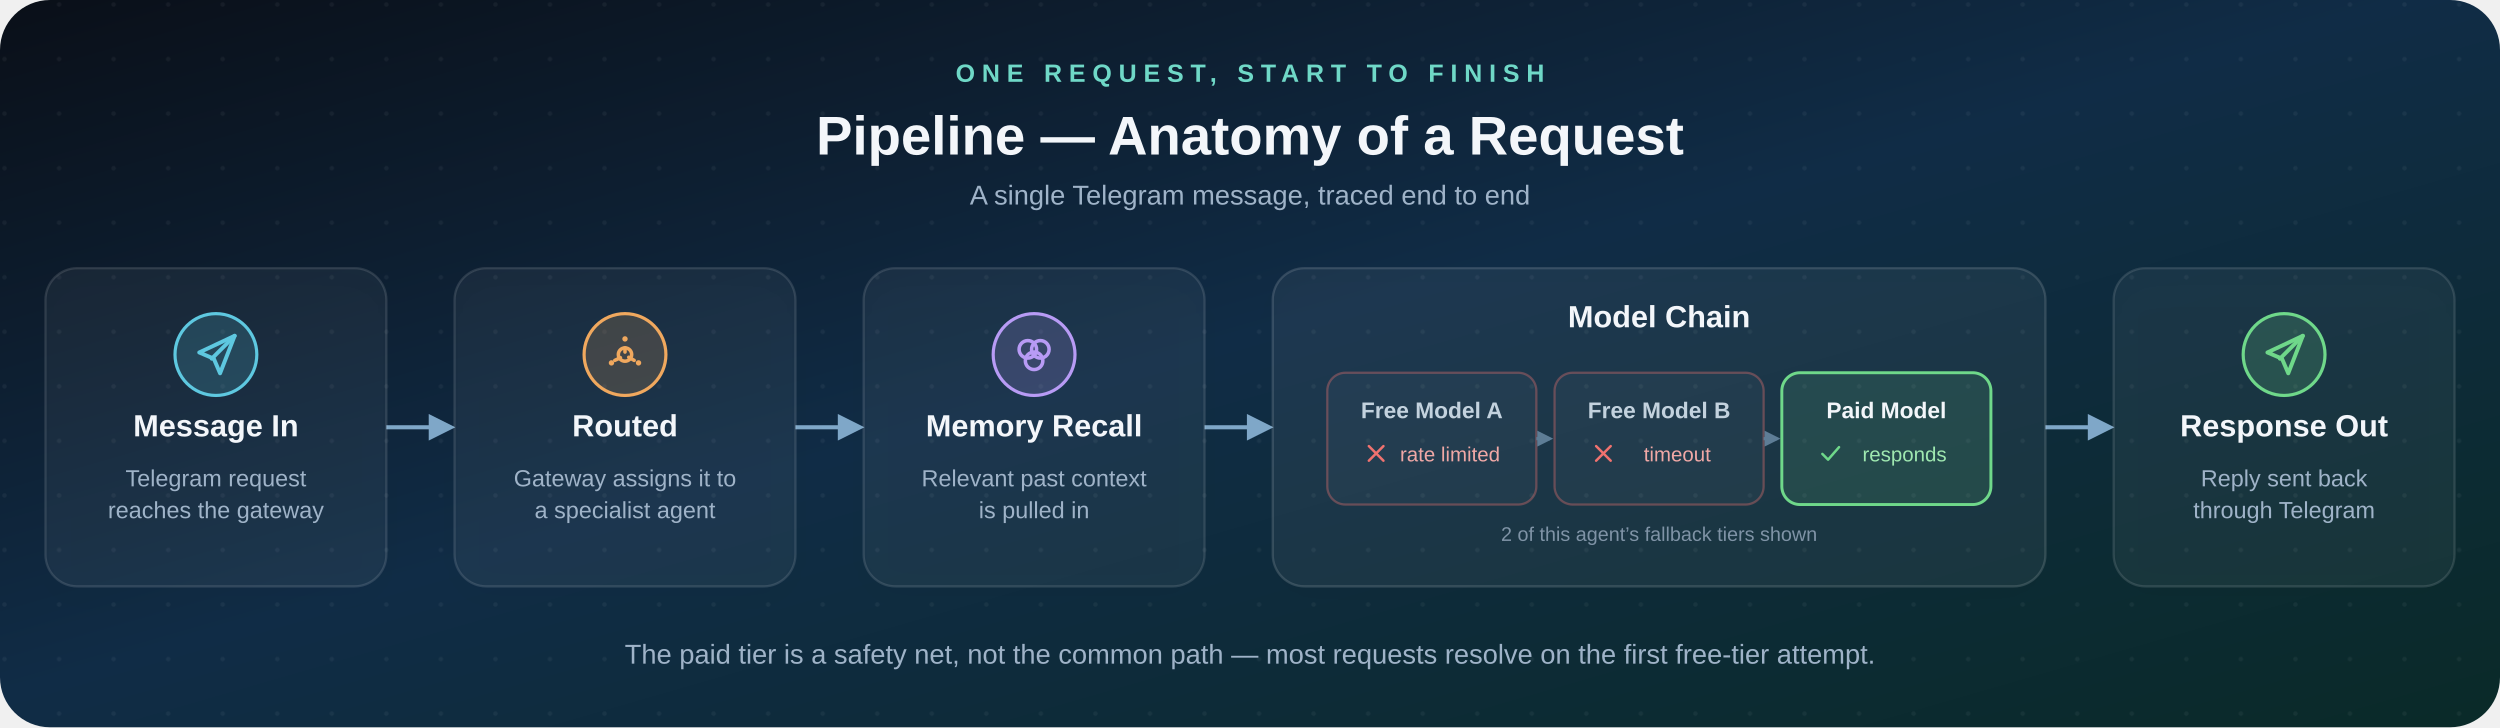
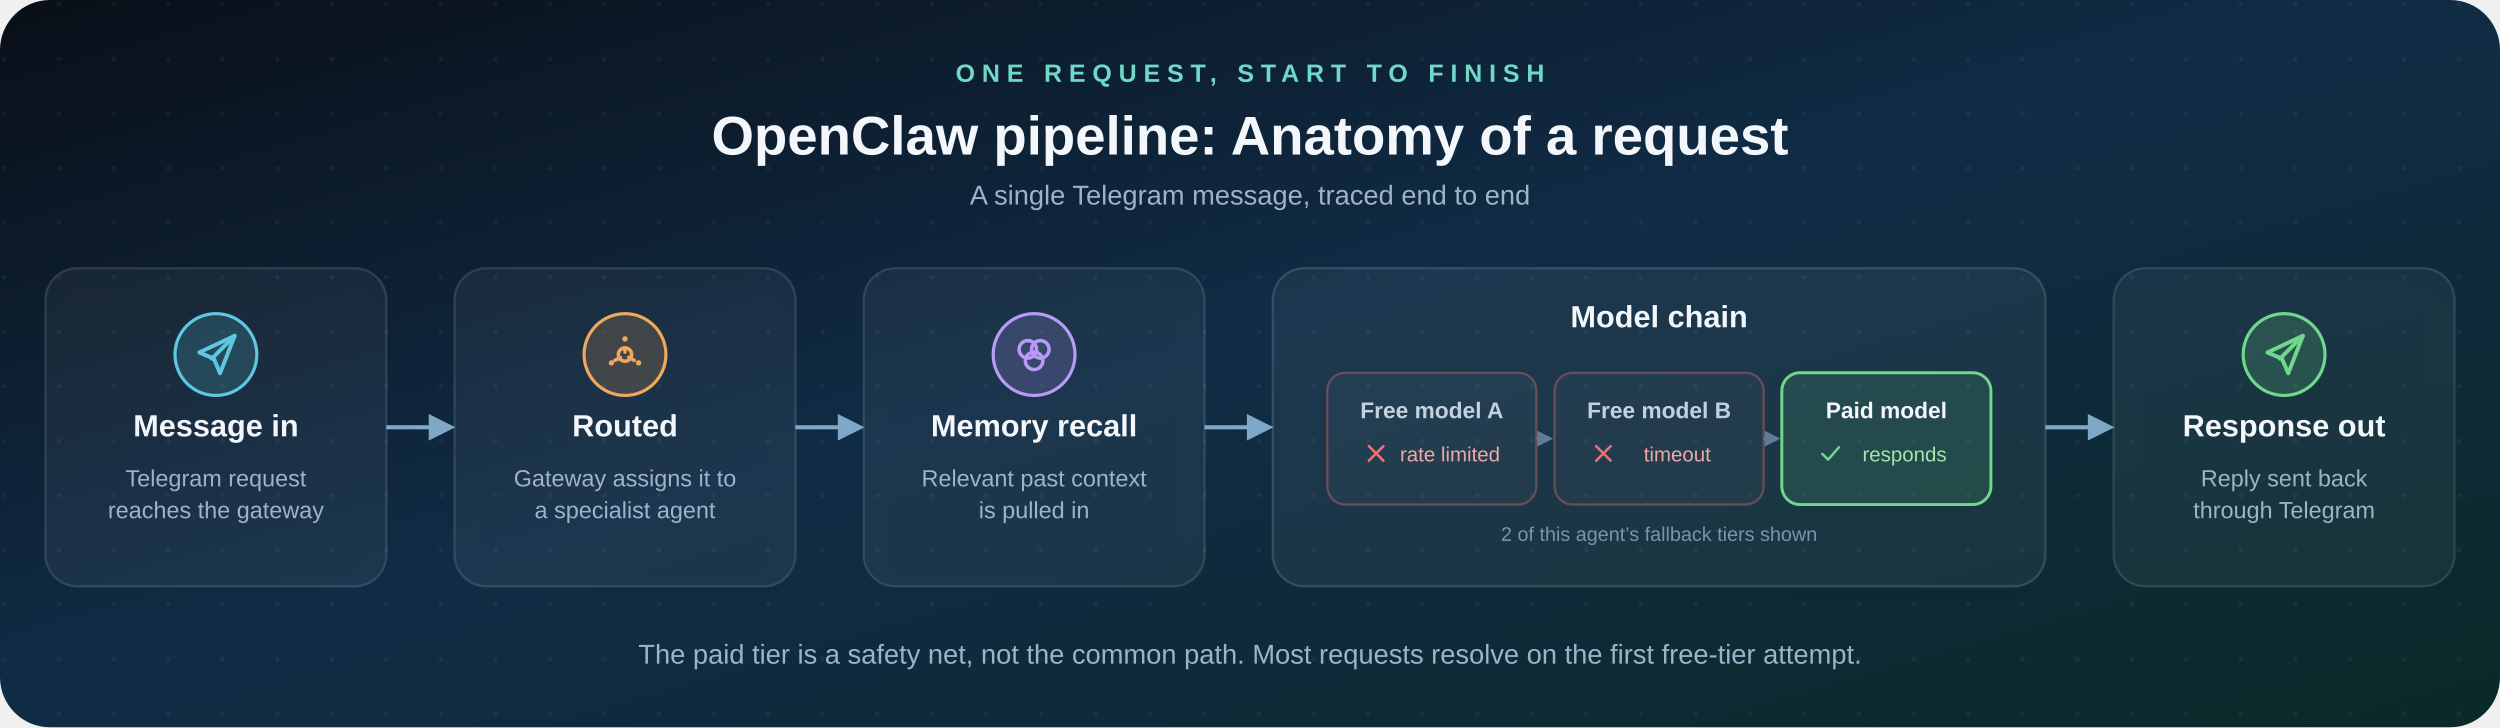
<svg xmlns="http://www.w3.org/2000/svg" viewBox="0 0 1100 320" font-family="'Segoe UI', Arial, sans-serif">
  <defs>
    <linearGradient id="bgGrad3" x1="0%" y1="0%" x2="100%" y2="100%">
      <stop offset="0%" stop-color="#0a0f18" />
      <stop offset="48%" stop-color="#102c46" />
      <stop offset="100%" stop-color="#0a2a28" />
    </linearGradient>
    <pattern id="dots3" width="24" height="24" patternUnits="userSpaceOnUse">
      <circle cx="2" cy="2" r="1" fill="#ffffff" opacity="0.05" />
    </pattern>
    <filter id="cardShadow3" x="-20%" y="-20%" width="140%" height="160%">
      <feDropShadow dx="0" dy="6" stdDeviation="9" flood-color="#000000" flood-opacity="0.35" />
    </filter>
    <marker id="arrow3" viewBox="0 0 10 10" refX="8" refY="5" markerWidth="6.5" markerHeight="6.5" orient="auto">
      <path d="M0 0 10 5 0 10z" fill="#7fa8c9" />
    </marker>
    <marker id="arrow3sm" viewBox="0 0 10 10" refX="8" refY="5" markerWidth="5" markerHeight="5" orient="auto">
      <path d="M0 0 10 5 0 10z" fill="#5e7d96" />
    </marker>
    <symbol id="b-plane" viewBox="0 0 24 24">
      <g fill="none" stroke="currentColor" stroke-width="1.9" stroke-linecap="round" stroke-linejoin="round">
        <path d="M21 3 10 14" />
        <path d="M21 3 14 21l-3-7-7-3 17-8z" />
      </g>
    </symbol>
    <symbol id="b-node" viewBox="0 0 24 24">
      <g fill="none" stroke="currentColor" stroke-width="1.7" stroke-linecap="round" stroke-linejoin="round">
        <circle cx="12" cy="12" r="3.2" />
        <circle cx="12" cy="4.5" r="1.3" fill="currentColor" stroke="none" />
        <circle cx="18.5" cy="16" r="1.3" fill="currentColor" stroke="none" />
        <circle cx="5.5" cy="16" r="1.3" fill="currentColor" stroke="none" />
        <path d="M12 8.8v2M16.4 14.8l-2.6-1.5M9.8 13.5l-2.7 1.3" />
      </g>
    </symbol>
    <symbol id="b-brain" viewBox="0 0 24 24">
      <g fill="none" stroke="currentColor" stroke-width="1.7" stroke-linecap="round" stroke-linejoin="round">
        <circle cx="9" cy="9.5" r="4.2" />
        <circle cx="15" cy="9.5" r="4.2" />
        <circle cx="12" cy="15" r="4.2" />
      </g>
    </symbol>
    <symbol id="b-x" viewBox="0 0 24 24">
      <path d="M5 5l14 14M19 5L5 19" fill="none" stroke="currentColor" stroke-width="2.4" stroke-linecap="round" />
    </symbol>
    <symbol id="b-check" viewBox="0 0 24 24">
      <path d="M4 12.5l5.5 5.5L20 6" fill="none" stroke="currentColor" stroke-width="2.4" stroke-linecap="round" stroke-linejoin="round" />
    </symbol>
  </defs>
  <rect width="1100" height="320" rx="22" fill="url(#bgGrad3)" />
  <rect width="1100" height="320" rx="22" fill="url(#dots3)" />
  <text x="550" y="36" text-anchor="middle" font-size="11" letter-spacing="3" font-weight="700" fill="#6fd8c7">ONE REQUEST, START TO FINISH</text>
-   <text x="550" y="68" text-anchor="middle" font-size="24" font-weight="600" fill="#f3f6fa">Pipeline — Anatomy of a Request</text>
+   <text x="550" y="68" text-anchor="middle" font-size="24" font-weight="600" fill="#f3f6fa">OpenClaw pipeline: Anatomy of a request</text>
  <text x="550" y="90" text-anchor="middle" font-size="12" fill="#9fb3c8">A single Telegram message, traced end to end</text>
  <line x1="170" y1="188" x2="198" y2="188" stroke="#7fa8c9" stroke-width="1.8" marker-end="url(#arrow3)" />
  <line x1="350" y1="188" x2="378" y2="188" stroke="#7fa8c9" stroke-width="1.8" marker-end="url(#arrow3)" />
  <line x1="530" y1="188" x2="558" y2="188" stroke="#7fa8c9" stroke-width="1.8" marker-end="url(#arrow3)" />
  <line x1="900" y1="188" x2="928" y2="188" stroke="#7fa8c9" stroke-width="1.8" marker-end="url(#arrow3)" />
  <g filter="url(#cardShadow3)">
    <rect x="20" y="118" width="150" height="140" rx="14" fill="#ffffff" fill-opacity="0.045" stroke="#ffffff" stroke-opacity="0.12" />
  </g>
  <circle cx="95" cy="156" r="18" fill="#5ec8e0" fill-opacity="0.18" stroke="#5ec8e0" stroke-width="1.4" />
  <use href="#b-plane" x="84" y="145" width="22" height="22" color="#5ec8e0" />
-   <text x="95" y="192" text-anchor="middle" font-size="13.5" font-weight="600" fill="#f3f6fa">Message In</text>
+   <text x="95" y="192" text-anchor="middle" font-size="13.5" font-weight="600" fill="#f3f6fa">Message in</text>
  <text x="95" y="214" text-anchor="middle" font-size="10.3" fill="#9fb3c8">Telegram request</text>
  <text x="95" y="228" text-anchor="middle" font-size="10.3" fill="#9fb3c8">reaches the gateway</text>
  <g filter="url(#cardShadow3)">
    <rect x="200" y="118" width="150" height="140" rx="14" fill="#ffffff" fill-opacity="0.045" stroke="#ffffff" stroke-opacity="0.12" />
  </g>
  <circle cx="275" cy="156" r="18" fill="#f0a85e" fill-opacity="0.18" stroke="#f0a85e" stroke-width="1.4" />
  <use href="#b-node" x="264" y="145" width="22" height="22" color="#f0a85e" />
  <text x="275" y="192" text-anchor="middle" font-size="13.5" font-weight="600" fill="#f3f6fa">Routed</text>
  <text x="275" y="214" text-anchor="middle" font-size="10.3" fill="#9fb3c8">Gateway assigns it to</text>
  <text x="275" y="228" text-anchor="middle" font-size="10.3" fill="#9fb3c8">a specialist agent</text>
  <g filter="url(#cardShadow3)">
    <rect x="380" y="118" width="150" height="140" rx="14" fill="#ffffff" fill-opacity="0.045" stroke="#ffffff" stroke-opacity="0.12" />
  </g>
  <circle cx="455" cy="156" r="18" fill="#b89bf5" fill-opacity="0.18" stroke="#b89bf5" stroke-width="1.4" />
  <use href="#b-brain" x="444" y="145" width="22" height="22" color="#b89bf5" />
-   <text x="455" y="192" text-anchor="middle" font-size="13.5" font-weight="600" fill="#f3f6fa">Memory Recall</text>
+   <text x="455" y="192" text-anchor="middle" font-size="13.5" font-weight="600" fill="#f3f6fa">Memory recall</text>
  <text x="455" y="214" text-anchor="middle" font-size="10.3" fill="#9fb3c8">Relevant past context</text>
  <text x="455" y="228" text-anchor="middle" font-size="10.3" fill="#9fb3c8">is pulled in</text>
  <g filter="url(#cardShadow3)">
    <rect x="560" y="118" width="340" height="140" rx="14" fill="#ffffff" fill-opacity="0.05" stroke="#ffffff" stroke-opacity="0.14" />
  </g>
-   <text x="730" y="144" text-anchor="middle" font-size="13.5" font-weight="600" fill="#f3f6fa">Model Chain</text>
+   <text x="730" y="144" text-anchor="middle" font-size="13.5" font-weight="600" fill="#f3f6fa">Model chain</text>
  <rect x="584" y="164" width="92" height="58" rx="8" fill="#ffffff" fill-opacity="0.035" stroke="#f0726f" stroke-opacity="0.35" />
-   <text x="630" y="184" text-anchor="middle" font-size="10" font-weight="600" fill="#c3d2de">Free Model A</text>
+   <text x="630" y="184" text-anchor="middle" font-size="10" font-weight="600" fill="#c3d2de">Free model A</text>
  <use href="#b-x" x="600" y="194" width="11" height="11" color="#f0726f" />
  <text x="638" y="203" text-anchor="middle" font-size="9" fill="#f0a8a6">rate limited</text>
  <line x1="676" y1="193" x2="682" y2="193" stroke="#5e7d96" stroke-width="1.4" marker-end="url(#arrow3sm)" />
  <rect x="684" y="164" width="92" height="58" rx="8" fill="#ffffff" fill-opacity="0.035" stroke="#f0726f" stroke-opacity="0.35" />
-   <text x="730" y="184" text-anchor="middle" font-size="10" font-weight="600" fill="#c3d2de">Free Model B</text>
+   <text x="730" y="184" text-anchor="middle" font-size="10" font-weight="600" fill="#c3d2de">Free model B</text>
  <use href="#b-x" x="700" y="194" width="11" height="11" color="#f0726f" />
  <text x="738" y="203" text-anchor="middle" font-size="9" fill="#f0a8a6">timeout</text>
  <line x1="776" y1="193" x2="782" y2="193" stroke="#5e7d96" stroke-width="1.4" marker-end="url(#arrow3sm)" />
  <rect x="784" y="164" width="92" height="58" rx="8" fill="#6fd88a" fill-opacity="0.12" stroke="#6fd88a" stroke-width="1.3" />
-   <text x="830" y="184" text-anchor="middle" font-size="10" font-weight="600" fill="#f3f6fa">Paid Model</text>
+   <text x="830" y="184" text-anchor="middle" font-size="10" font-weight="600" fill="#f3f6fa">Paid model</text>
  <use href="#b-check" x="800" y="194" width="11" height="11" color="#6fd88a" />
  <text x="838" y="203" text-anchor="middle" font-size="9" fill="#9fe8b0">responds</text>
  <text x="730" y="238" text-anchor="middle" font-size="8.7" fill="#7f93a6">2 of this agent’s fallback tiers shown</text>
  <g filter="url(#cardShadow3)">
    <rect x="930" y="118" width="150" height="140" rx="14" fill="#ffffff" fill-opacity="0.045" stroke="#ffffff" stroke-opacity="0.12" />
  </g>
  <circle cx="1005" cy="156" r="18" fill="#6fd88a" fill-opacity="0.18" stroke="#6fd88a" stroke-width="1.4" />
  <use href="#b-plane" x="994" y="145" width="22" height="22" color="#6fd88a" />
-   <text x="1005" y="192" text-anchor="middle" font-size="13.5" font-weight="600" fill="#f3f6fa">Response Out</text>
+   <text x="1005" y="192" text-anchor="middle" font-size="13.5" font-weight="600" fill="#f3f6fa">Response out</text>
  <text x="1005" y="214" text-anchor="middle" font-size="10.3" fill="#9fb3c8">Reply sent back</text>
  <text x="1005" y="228" text-anchor="middle" font-size="10.3" fill="#9fb3c8">through Telegram</text>
-   <text x="550" y="292" text-anchor="middle" font-size="12" fill="#9fb3c8">The paid tier is a safety net, not the common path — most requests resolve on the first free-tier attempt.</text>
+   <text x="550" y="292" text-anchor="middle" font-size="12" fill="#9fb3c8">The paid tier is a safety net, not the common path. Most requests resolve on the first free-tier attempt.</text>
</svg>
